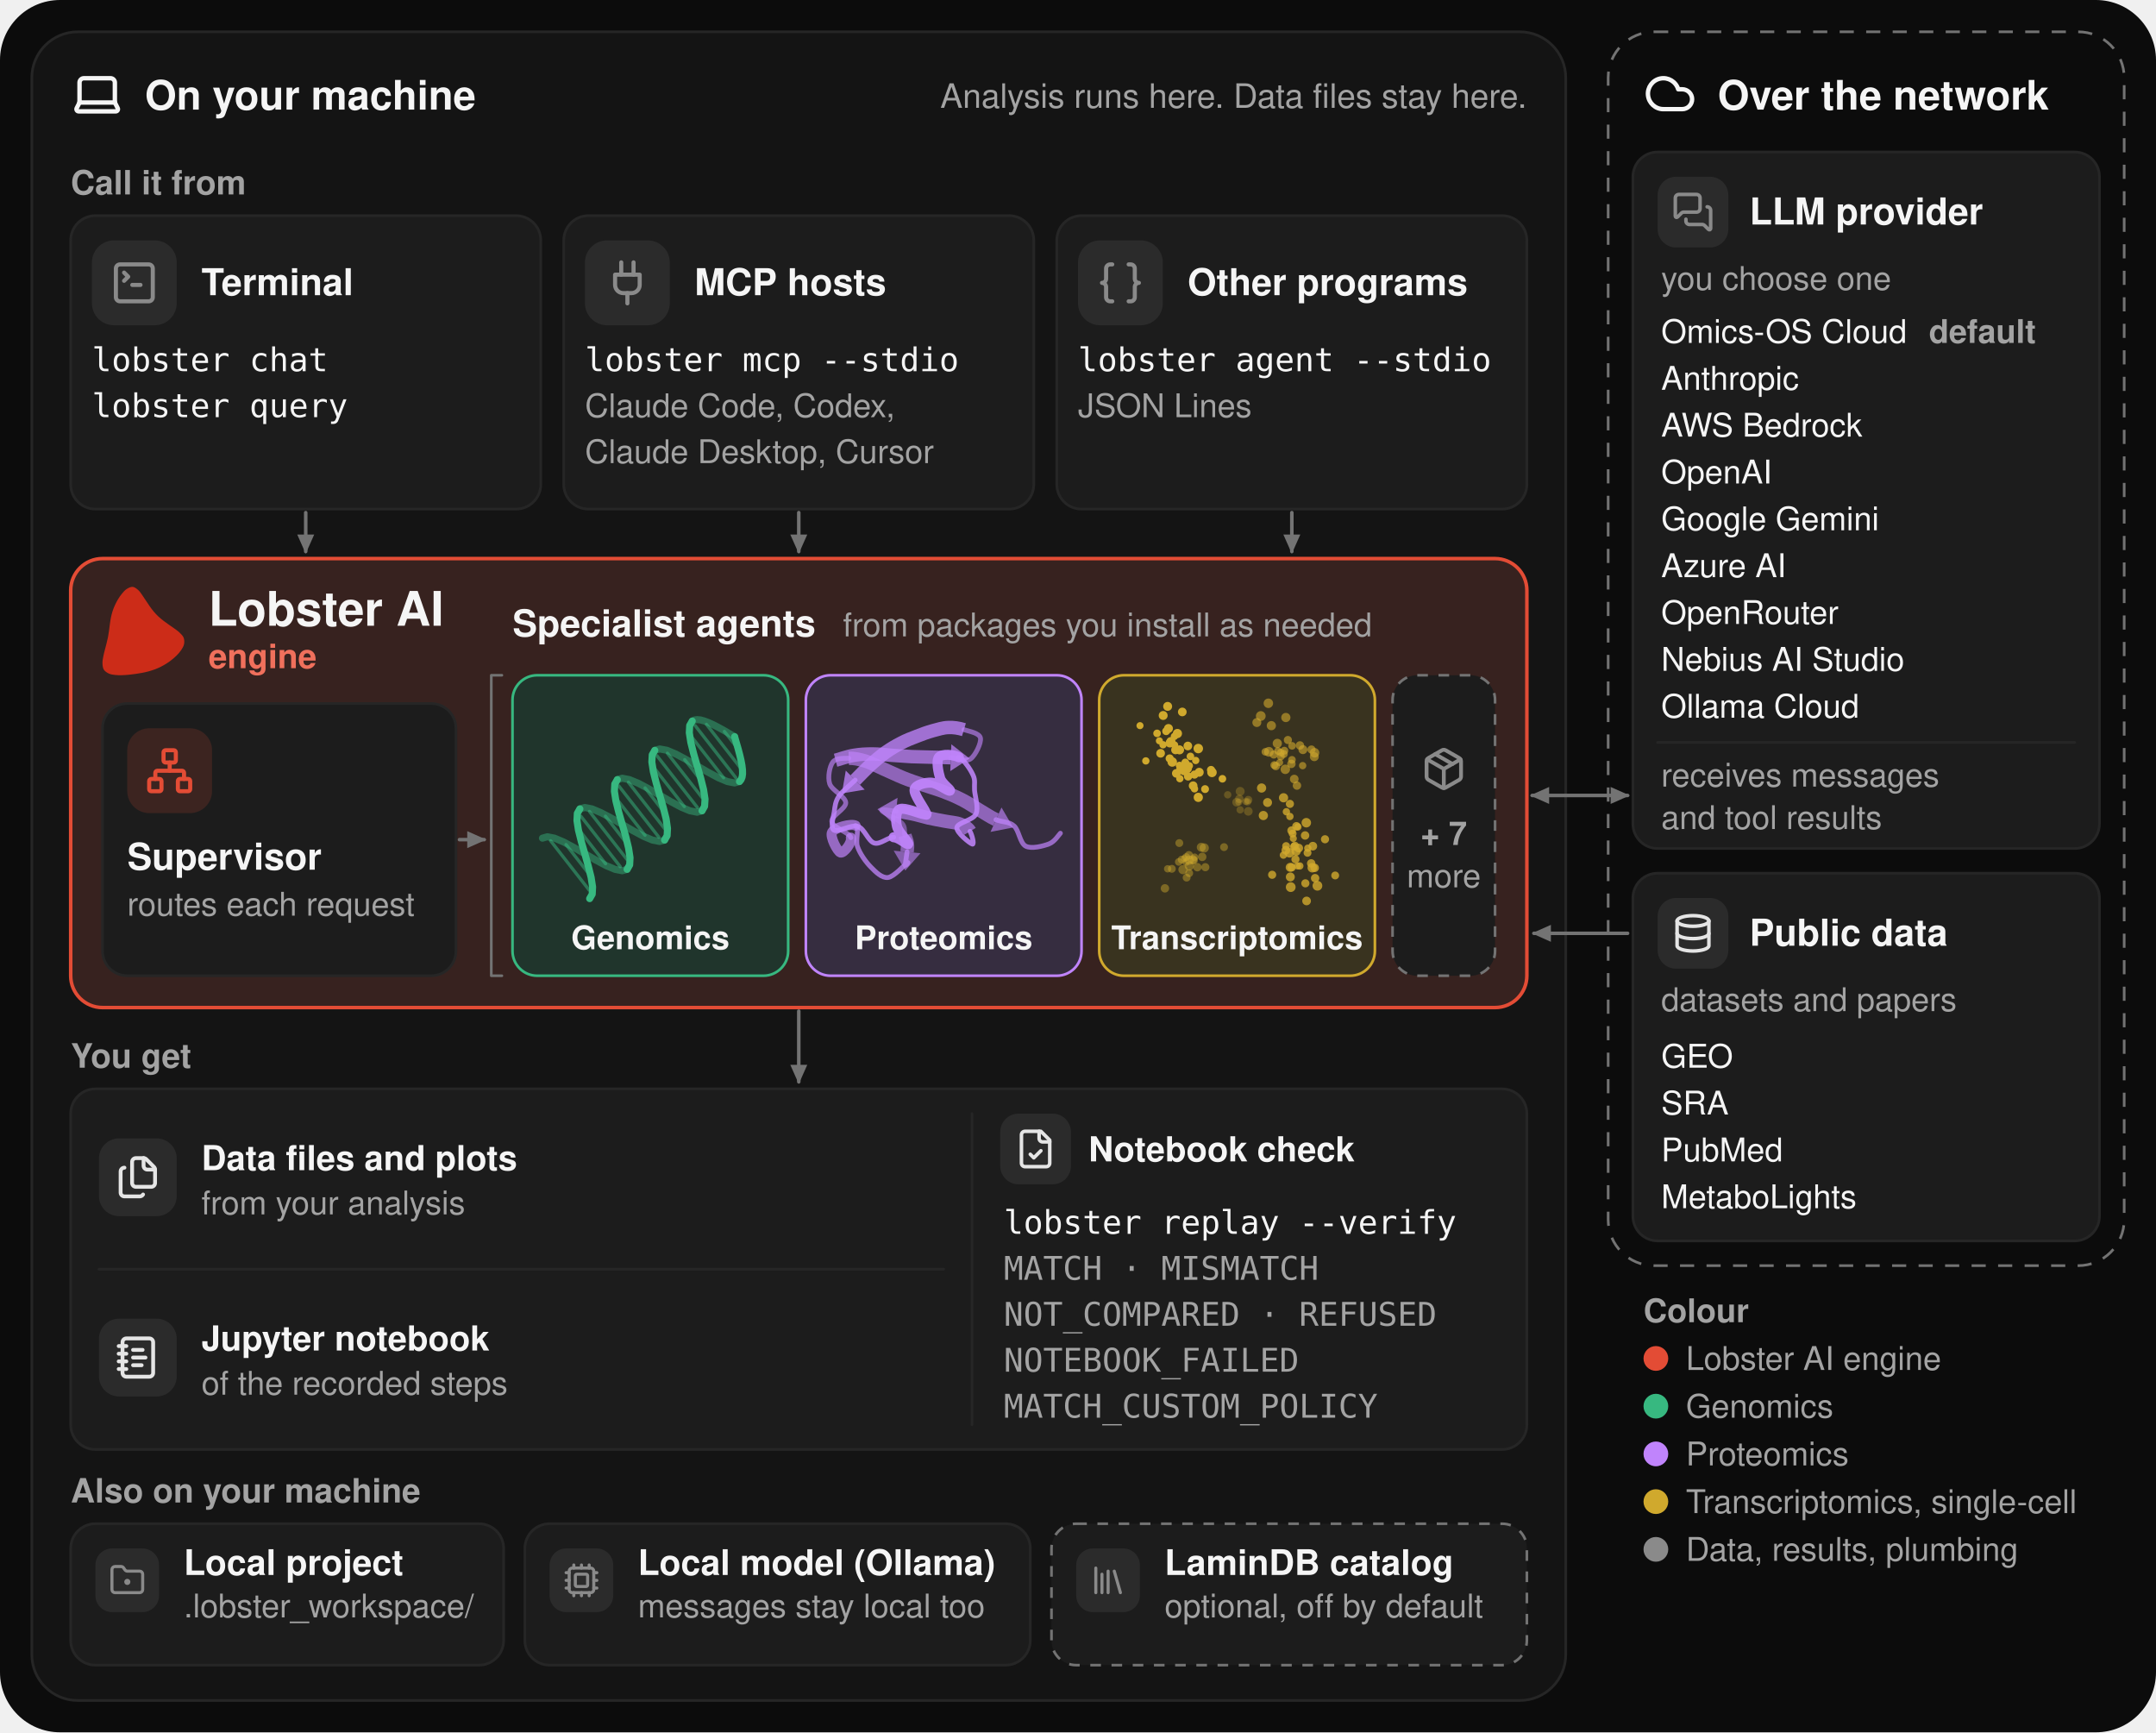
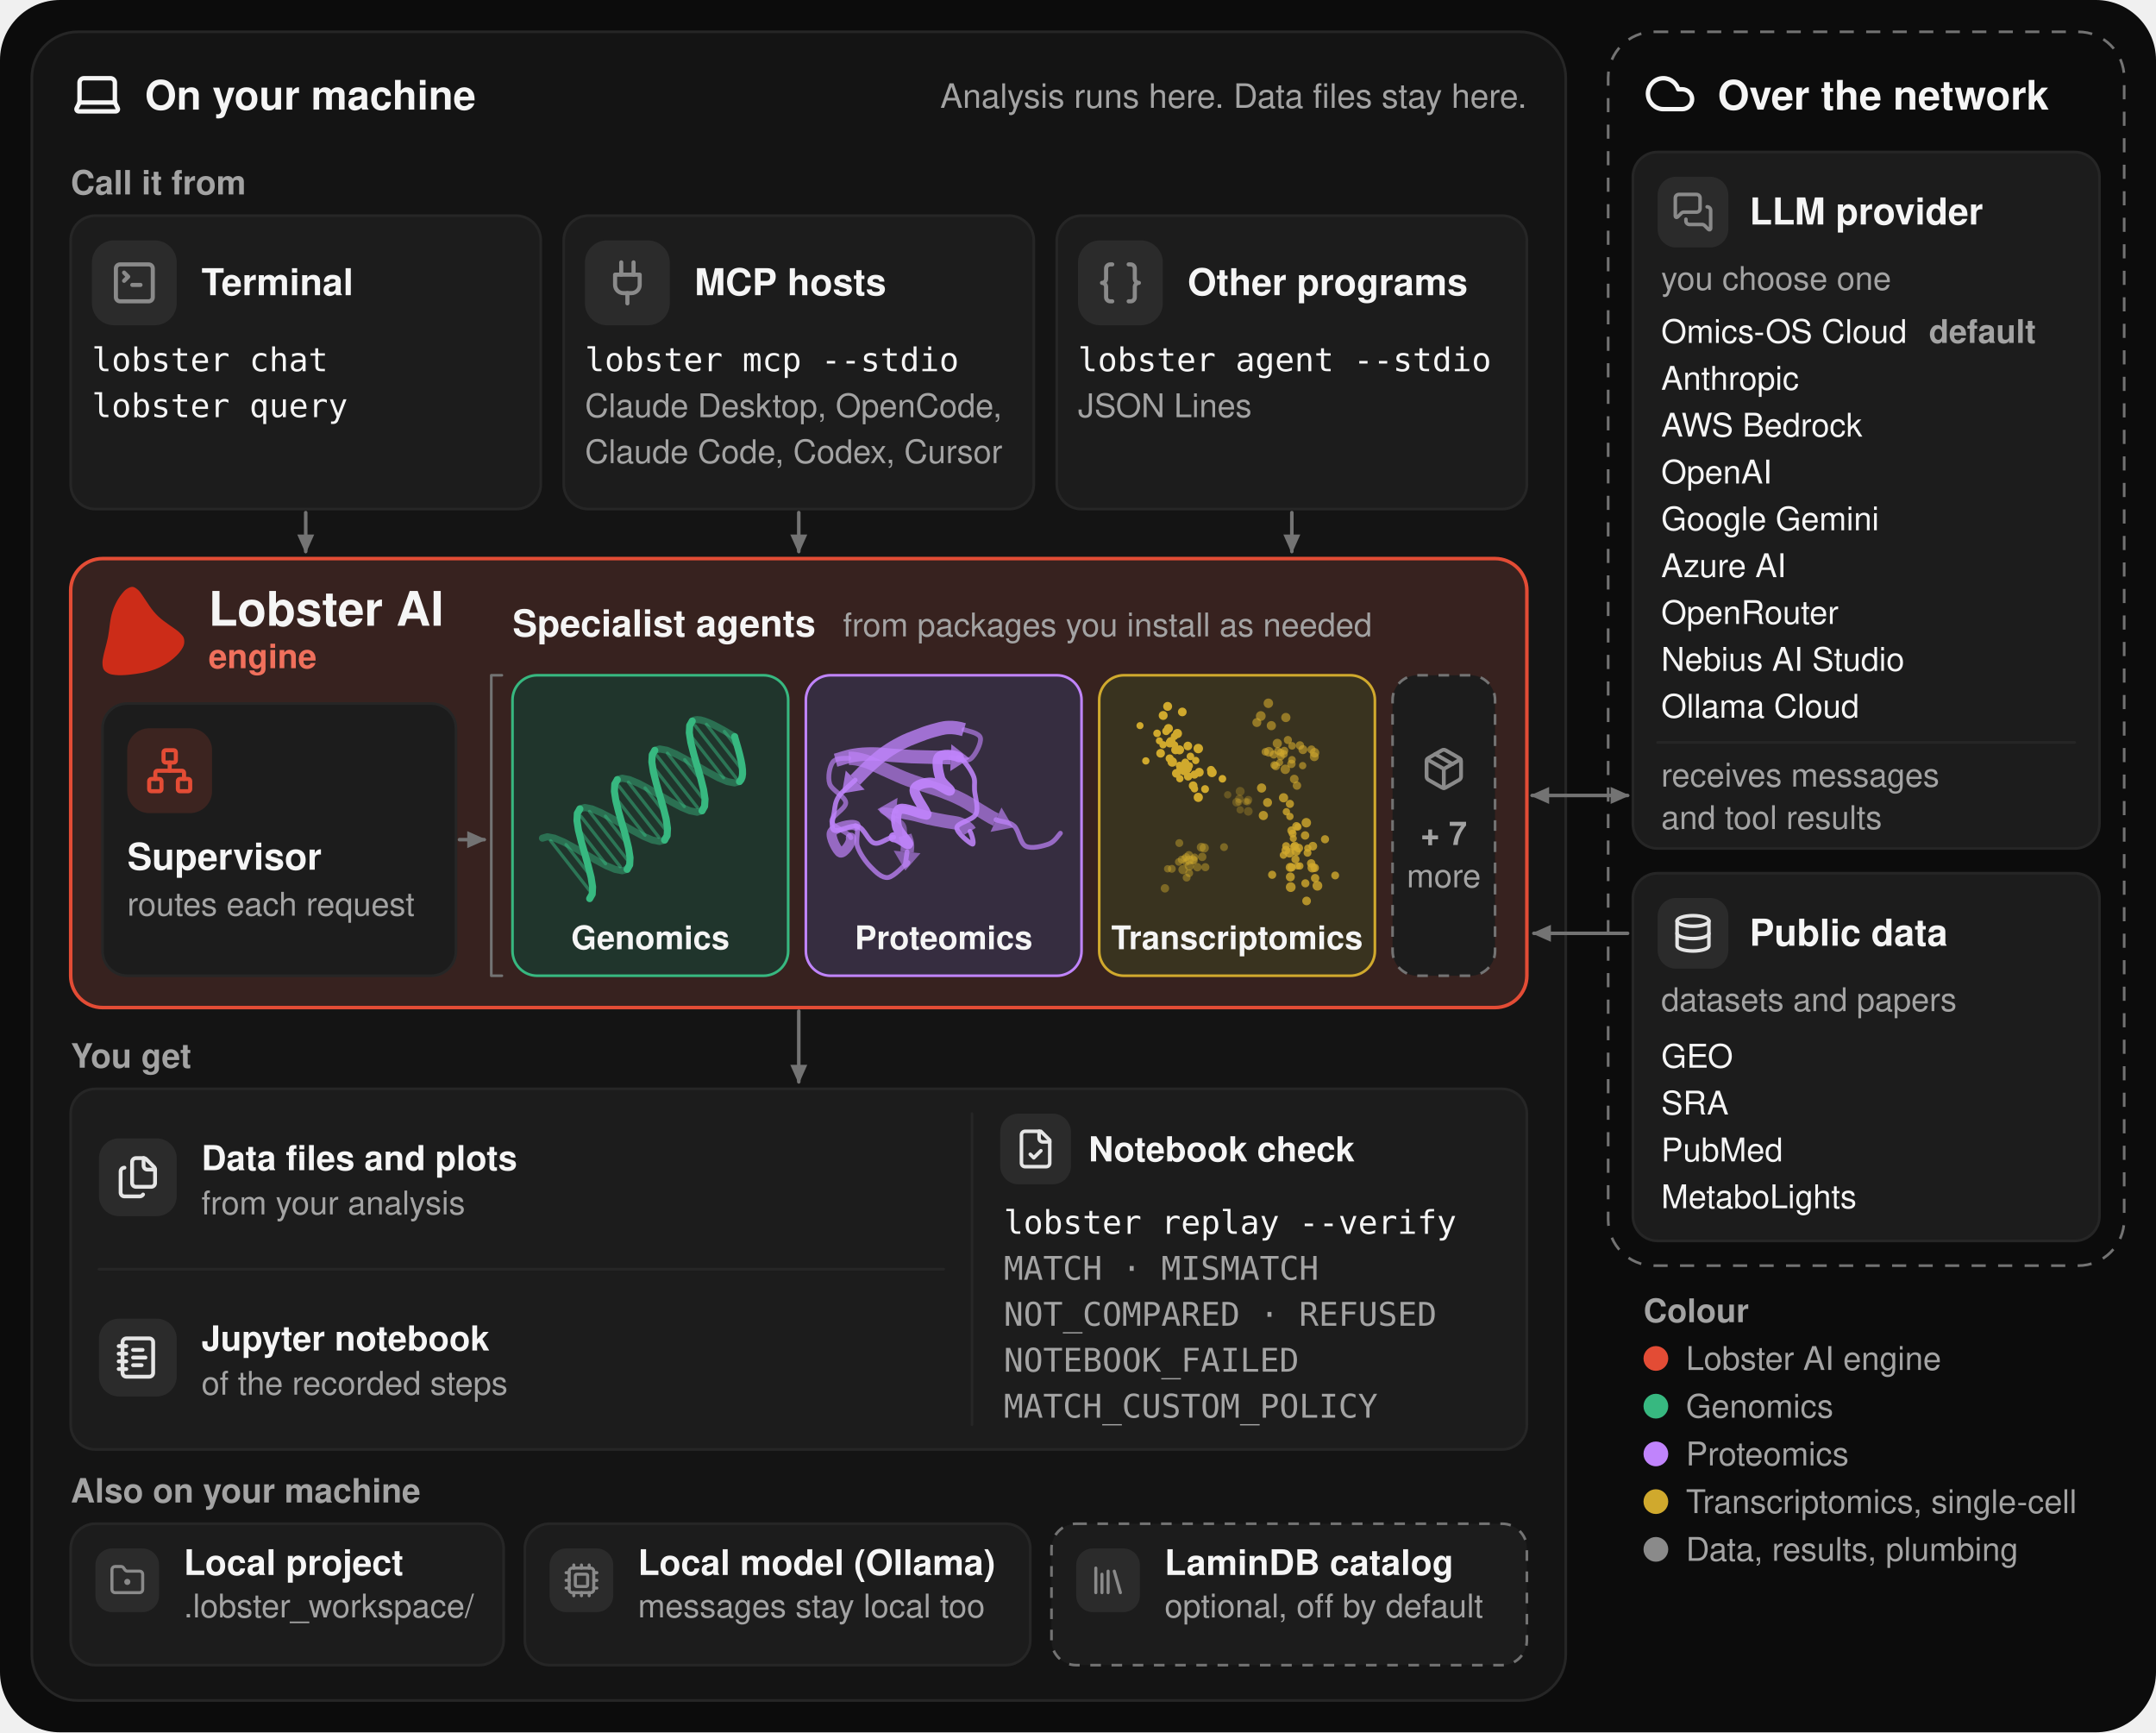
<svg xmlns="http://www.w3.org/2000/svg" viewBox="-10 -10 1220 980" role="img" aria-labelledby="t d">
  <defs>
    <marker id="a" viewBox="0 0 10 10" refX="8" refY="5" markerWidth="6" markerHeight="6" orient="auto-start-reverse">
      <path d="M0 1L9 5L0 9z" fill="#737373" />
    </marker>
    <marker id="ag" viewBox="0 0 10 10" refX="8" refY="5" markerWidth="6" markerHeight="6" orient="auto-start-reverse">
      <path d="M0 1L9 5L0 9z" fill="#8A8A8A" />
    </marker>
  </defs>
  <rect x="-10" y="-10" width="1220" height="980" rx="34" fill="#0C0C0C" />
  <g font-family="-apple-system, 'Segoe UI', Helvetica, Arial, sans-serif" fill="#F5F5F5">
    <rect x="8" y="8" width="868" height="944" rx="26" fill="#141414" stroke="#262626" stroke-width="1.5" />
    <g transform="translate(30 28) scale(1.250)" fill="none" stroke="#F5F5F5" color="#F5F5F5" stroke-width="2" stroke-linecap="round" stroke-linejoin="round">
      <path d="M18 5a2 2 0 0 1 2 2v8.526a2 2 0 0 0 .212.897l1.068 2.127a1 1 0 0 1-.9 1.45H3.62a1 1 0 0 1-.9-1.45l1.068-2.127A2 2 0 0 0 4 15.526V7a2 2 0 0 1 2-2z" />
      <path d="M20.054 15.987H3.946" />
    </g>
    <text x="72" y="52" font-size="23" font-weight="600">On your machine</text>
    <text x="854" y="51" font-size="19" fill="#A3A3A3" text-anchor="end">Analysis runs here. Data files stay here.</text>
    <text x="30" y="100" font-size="19" fill="#A3A3A3" font-weight="600">Call it from</text>
    <rect x="30" y="112" width="266" height="166" rx="14" fill="#1C1C1C" stroke="#262626" stroke-width="1.5" />
    <rect x="42" y="126" width="48" height="48" rx="12.5" fill="#FFFFFF" fill-opacity="0.07" />
    <g transform="translate(52.1 136.1) scale(1.160)" fill="none" stroke="#8A8A8A" color="#8A8A8A" stroke-width="2" stroke-linecap="round" stroke-linejoin="round">
      <path d="m7 11 2-2-2-2" />
      <path d="M11 13h4" />
      <rect width="18" height="18" x="3" y="3" rx="2" ry="2" />
    </g>
    <text x="104" y="157" font-size="21" font-weight="600">Terminal</text>
    <text x="42" y="200" font-size="18.5" font-family="ui-monospace, SFMono-Regular, Menlo, Consolas, monospace">lobster chat</text>
    <text x="42" y="226" font-size="18.5" font-family="ui-monospace, SFMono-Regular, Menlo, Consolas, monospace">lobster query</text>
    <rect x="309" y="112" width="266" height="166" rx="14" fill="#1C1C1C" stroke="#262626" stroke-width="1.5" />
    <rect x="321" y="126" width="48" height="48" rx="12.5" fill="#FFFFFF" fill-opacity="0.07" />
    <g transform="translate(331.1 136.1) scale(1.160)" fill="none" stroke="#8A8A8A" color="#8A8A8A" stroke-width="2" stroke-linecap="round" stroke-linejoin="round">
      <path d="M12 22v-5" />
      <path d="M9 8V2" />
      <path d="M15 8V2" />
      <path d="M18 8v5a4 4 0 0 1-4 4h-4a4 4 0 0 1-4-4V8Z" />
    </g>
    <text x="383" y="157" font-size="21" font-weight="600">MCP hosts</text>
    <text x="321" y="200" font-size="18.5" font-family="ui-monospace, SFMono-Regular, Menlo, Consolas, monospace">lobster mcp --stdio</text>
-     <text x="321" y="226" font-size="18.5" fill="#A3A3A3">Claude Code, Codex,</text>
-     <text x="321" y="252" font-size="18.5" fill="#A3A3A3">Claude Desktop, Cursor</text>
+     <text x="321" y="226" font-size="18.5" fill="#A3A3A3">Claude Desktop, OpenCode,</text>
+     <text x="321" y="252" font-size="18.5" fill="#A3A3A3">Claude Code, Codex, Cursor</text>
    <rect x="588" y="112" width="266" height="166" rx="14" fill="#1C1C1C" stroke="#262626" stroke-width="1.5" />
    <rect x="600" y="126" width="48" height="48" rx="12.5" fill="#FFFFFF" fill-opacity="0.07" />
    <g transform="translate(610.1 136.1) scale(1.160)" fill="none" stroke="#8A8A8A" color="#8A8A8A" stroke-width="2" stroke-linecap="round" stroke-linejoin="round">
      <path d="M8 3H7a2 2 0 0 0-2 2v5a2 2 0 0 1-2 2 2 2 0 0 1 2 2v5c0 1.1.9 2 2 2h1" />
      <path d="M16 21h1a2 2 0 0 0 2-2v-5c0-1.1.9-2 2-2a2 2 0 0 1-2-2V5a2 2 0 0 0-2-2h-1" />
    </g>
    <text x="662" y="157" font-size="21" font-weight="600">Other programs</text>
    <text x="600" y="200" font-size="18.5" font-family="ui-monospace, SFMono-Regular, Menlo, Consolas, monospace">lobster agent --stdio</text>
    <text x="600" y="226" font-size="18.5" fill="#A3A3A3">JSON Lines</text>
    <path d="M163 280L163 302" fill="none" stroke="#737373" stroke-width="2" stroke-linecap="round" stroke-linejoin="round" marker-end="url(#a)" />
    <path d="M442 280L442 302" fill="none" stroke="#737373" stroke-width="2" stroke-linecap="round" stroke-linejoin="round" marker-end="url(#a)" />
    <path d="M721 280L721 302" fill="none" stroke="#737373" stroke-width="2" stroke-linecap="round" stroke-linejoin="round" marker-end="url(#a)" />
    <rect x="30" y="306" width="824" height="254" rx="18" fill="#1C1C1C" />
    <rect x="30" y="306" width="824" height="254" rx="18" fill="#E34C35" fill-opacity="0.14" stroke="#E34C35" stroke-width="2" />
    <path transform="translate(48 322) scale(0.4638)" fill="#CC2C18" d="M99.01 62.03C99.93 64.40 99.99 67.43 99.48 69.96C98.97 72.49 97.41 74.96 95.95 77.20C94.49 79.44 92.62 81.47 90.75 83.40C88.87 85.33 86.80 87.10 84.70 88.78C82.59 90.47 80.39 92.05 78.12 93.50C75.85 94.95 73.49 96.28 71.08 97.49C68.67 98.69 66.18 99.76 63.66 100.70C61.13 101.65 58.54 102.45 55.94 103.15C53.34 103.86 50.69 104.42 48.05 104.94C45.40 105.45 42.72 105.86 40.05 106.23C37.38 106.61 34.69 106.95 32.01 107.20C29.32 107.45 26.62 107.67 23.93 107.72C21.23 107.78 18.50 107.83 15.83 107.51C13.17 107.20 10.30 106.92 7.93 105.83C5.57 104.74 2.97 103.10 1.64 100.99C0.31 98.88 0.08 95.80 -0.03 93.16C-0.15 90.52 0.47 87.78 0.94 85.12C1.41 82.47 2.13 79.85 2.78 77.23C3.42 74.60 4.18 72.01 4.83 69.39C5.48 66.77 6.15 64.16 6.67 61.51C7.19 58.87 7.57 56.19 7.96 53.52C8.34 50.85 8.60 48.16 8.99 45.49C9.37 42.82 9.72 40.13 10.27 37.49C10.82 34.86 11.46 32.22 12.29 29.66C13.12 27.09 14.12 24.57 15.25 22.12C16.38 19.67 17.64 17.27 19.05 14.97C20.46 12.68 21.97 10.39 23.70 8.34C25.43 6.29 27.24 4.04 29.44 2.65C31.64 1.26 34.53 -0.23 36.92 0.01C39.30 0.24 41.78 2.31 43.75 4.04C45.72 5.78 47.15 8.23 48.73 10.41C50.31 12.60 51.72 14.92 53.22 17.16C54.72 19.41 56.18 21.69 57.75 23.88C59.32 26.07 60.92 28.27 62.66 30.32C64.41 32.37 66.27 34.34 68.22 36.18C70.18 38.02 72.29 39.72 74.41 41.38C76.53 43.03 78.76 44.56 80.96 46.12C83.16 47.68 85.44 49.14 87.61 50.75C89.78 52.35 92.09 53.86 93.99 55.74C95.89 57.62 98.10 59.66 99.01 62.03Z" />
    <text x="108" y="344" font-size="27" font-weight="700">Lobster AI</text>
    <text x="108" y="368" font-size="19" fill="#F0705C" font-weight="600">engine</text>
    <rect x="48" y="388" width="200" height="154" rx="14" fill="#1C1C1C" stroke="#262626" stroke-width="1.5" />
    <rect x="62" y="402" width="48" height="48" rx="12.5" fill="#E34C35" fill-opacity="0.16" />
    <g transform="translate(72.1 412.1) scale(1.160)" fill="none" stroke="#E34C35" color="#E34C35" stroke-width="2" stroke-linecap="round" stroke-linejoin="round">
      <rect x="16" y="16" width="6" height="6" rx="1" />
      <rect x="2" y="16" width="6" height="6" rx="1" />
      <rect x="9" y="2" width="6" height="6" rx="1" />
      <path d="M5 16v-3a1 1 0 0 1 1-1h12a1 1 0 0 1 1 1v3" />
      <path d="M12 12V8" />
    </g>
    <text x="62" y="482" font-size="21" font-weight="600">Supervisor</text>
    <text x="62" y="508" font-size="18.5" fill="#A3A3A3">routes each request</text>
    <path d="M250 465L264 465" fill="none" stroke="#737373" stroke-width="2" stroke-linecap="round" stroke-linejoin="round" marker-end="url(#a)" />
    <path d="M274 372h-6V542h6" fill="none" stroke="#737373" stroke-width="1.5" stroke-linecap="round" stroke-linejoin="round" />
    <text x="280" y="350" font-size="21" font-weight="600">Specialist agents</text>
    <text x="467" y="350" font-size="18.5" fill="#A3A3A3">from packages you install as needed</text>
    <rect x="280" y="372" width="156" height="170" rx="14" fill="#1C1C1C" />
    <rect x="280" y="372" width="156" height="170" rx="14" fill="#37B880" fill-opacity="0.16" stroke="#37B880" stroke-width="1.5" />
    <g transform="translate(358.0 444.0) rotate(52) scale(0.571) translate(-60.0 -120.0)" color="#37B880">
      <g fill="none" stroke="currentColor" stroke-linecap="round" stroke-linejoin="round">
        <path d="M98 37.6L96.1 42.3L90.7 47L82.3 51.7L71.7 56.4L60 61.1L48.3 65.8L37.7 70.5L29.3 75.2L23.9 80L22 84.7" stroke-width="7" opacity="0.45" />
        <path d="M98 131.8L96.1 136.5L90.7 141.2L82.3 145.9L71.7 150.6L60 155.3L48.3 160L37.7 164.8L29.3 169.5L23.9 174.2L22 178.9" stroke-width="7" opacity="0.45" />
        <path d="M60 14L54.1 16.4L48.3 18.7L42.7 21.1L37.7 23.4L33.1 25.8L29.3 28.1L26.1 30.5L23.9 32.8L22.5 35.2L22 37.6" stroke-width="7" opacity="0.45" />
        <path d="M98 84.7L96.1 89.4L90.7 94.1L82.3 98.8L71.7 103.5L60 108.2L48.3 112.9L37.7 117.6L29.3 122.4L23.9 127.1L22 131.8" stroke-width="7" opacity="0.45" />
        <path d="M98 178.9L96.1 183.6L90.7 188.3L82.3 193L71.7 197.7L60 202.4L48.3 207.2L37.7 211.9L29.3 216.6L23.9 221.3L22 226" stroke-width="7" opacity="0.45" />
        <path d="M70.3 18.8L49.7 18.8" stroke-width="3.2" opacity="0.5" />
        <path d="M86.8 28.5L33.2 28.5" stroke-width="3.2" opacity="0.5" />
        <path d="M92.7 38.1L27.3 38.1" stroke-width="3.2" opacity="0.5" />
        <path d="M85.4 47.7L34.6 47.7" stroke-width="3.2" opacity="0.5" />
        <path d="M47.5 67L72.5 67" stroke-width="3.2" opacity="0.5" />
        <path d="M31.9 76.6L88.1 76.6" stroke-width="3.2" opacity="0.5" />
        <path d="M27.5 86.3L92.5 86.3" stroke-width="3.2" opacity="0.5" />
        <path d="M36.1 95.9L83.9 95.9" stroke-width="3.2" opacity="0.5" />
        <path d="M74.6 115.2L45.4 115.2" stroke-width="3.2" opacity="0.5" />
        <path d="M89.2 124.8L30.8 124.8" stroke-width="3.2" opacity="0.5" />
        <path d="M92.2 134.5L27.8 134.5" stroke-width="3.2" opacity="0.5" />
        <path d="M82.3 144.1L37.7 144.1" stroke-width="3.2" opacity="0.5" />
        <path d="M43.3 163.4L76.7 163.4" stroke-width="3.2" opacity="0.5" />
        <path d="M29.8 173L90.2 173" stroke-width="3.2" opacity="0.5" />
        <path d="M28.3 182.6L91.7 182.6" stroke-width="3.2" opacity="0.5" />
        <path d="M39.5 192.3L80.5 192.3" stroke-width="3.2" opacity="0.5" />
        <path d="M78.6 211.5L41.4 211.5" stroke-width="3.2" opacity="0.5" />
        <path d="M91 221.2L29 221.2" stroke-width="3.2" opacity="0.5" />
        <path d="M60 14L65.9 16.4L71.7 18.7L77.3 21.1L82.3 23.4L86.9 25.8L90.7 28.1L93.9 30.5L96.1 32.8L97.5 35.2L98 37.6" stroke-width="7" opacity="1.0" />
        <path d="M22 84.7L23.9 89.4L29.3 94.1L37.7 98.8L48.3 103.5L60 108.2L71.7 112.9L82.3 117.6L90.7 122.4L96.1 127.1L98 131.8" stroke-width="7" opacity="1.0" />
        <path d="M22 178.9L23.9 183.6L29.3 188.3L37.7 193L48.3 197.7L60 202.4L71.7 207.2L82.3 211.9L90.7 216.6L96.1 221.3L98 226" stroke-width="7" opacity="1.0" />
        <path d="M22 37.6L23.9 42.3L29.3 47L37.7 51.7L48.3 56.4L60 61.1L71.7 65.8L82.3 70.5L90.7 75.2L96.1 80L98 84.7" stroke-width="7" opacity="1.0" />
        <path d="M22 131.8L23.9 136.5L29.3 141.2L37.7 145.9L48.3 150.6L60 155.3L71.7 160L82.3 164.8L90.7 169.5L96.1 174.2L98 178.9" stroke-width="7" opacity="1.0" />
      </g>
    </g>
    <text x="358" y="527" font-size="18.5" font-weight="600" text-anchor="middle">Genomics</text>
    <rect x="446" y="372" width="156" height="170" rx="14" fill="#1C1C1C" />
    <rect x="446" y="372" width="156" height="170" rx="14" fill="#C084FC" fill-opacity="0.16" stroke="#C084FC" stroke-width="1.5" />
    <g transform="translate(524.0 444.0) rotate(0) scale(0.759) translate(-99.0 -100.0)" color="#C084FC">
      <g fill="none" stroke="currentColor" stroke-linecap="round" stroke-linejoin="round">
        <path d="M63.5 106.5C59.8 106.1 52.2 104.6 52.9 106.1C53.6 107.6 64.9 112.3 67.8 115.4C70.7 118.4 69.4 121.9 70.1 124.5" stroke-width="3.6" opacity="0.49" />
        <g opacity="0.58">
          <path d="M70.1 124.5C70.8 127 71.7 128.5 71.9 130.6C72.2 132.6 72 134.2 71.7 136.8" stroke-width="10" stroke-linecap="butt" />
          <path d="M61.7 135.9L70.4 150.7L81.7 137.8Z" fill="currentColor" stroke="none" />
        </g>
        <path d="M104.3 66.6C109.2 66.8 115.3 69.9 119 67.5C122.6 65 127.2 55.5 126.4 51.9C125.6 48.2 118.1 47 114.1 45.7" stroke-width="3.6" opacity="0.62" />
        <path d="M29.8 126.2C28.7 122.3 16.2 118.6 15.6 114.2C14.9 109.9 26.2 104.8 26 100.1C25.7 95.4 15.6 91 14 86C12.4 81 14 73 16.3 69.9C18.7 66.7 24.1 67.1 28.2 67" stroke-width="3.6" opacity="0.65" />
        <g opacity="0.64">
          <path d="M28.2 67C32.2 66.9 36.3 67.8 40.6 69.1C45 70.5 49.6 73 54.3 75.1C59 77.1 63.8 79.5 68.7 81.5C73.6 83.5 78.5 85.1 83.5 86.8C88.4 88.5 93.4 89.9 98.3 91.7C103.1 93.5 107.9 95.5 112.4 97.8C117 100.1 121.2 103 125.4 105.5C129.7 108 133.7 110.8 138 112.8" stroke-width="10" stroke-linecap="butt" />
          <path d="M133.9 121.9L150.8 118.6L142.1 103.7Z" fill="currentColor" stroke="none" />
        </g>
        <g opacity="0.66">
          <path d="M118.6 121.5C117.1 119 114.5 117.4 111.3 116.1C108.2 114.9 103.9 114.7 99.9 113.9C96 113.2 91.7 112.4 87.6 111.5C83.5 110.5 79.3 109.2 75.3 108.4C71.3 107.6 67.3 106.9 63.5 106.5" stroke-width="10" stroke-linecap="butt" />
          <path d="M64.6 96.5L49.6 105L62.5 116.4Z" fill="currentColor" stroke="none" />
        </g>
        <path d="M138 112.8C142.3 114.7 147.8 114.1 151.4 117.4C155.1 120.6 155.8 130.2 160.1 132.5C164.4 134.8 173.1 132.5 177.4 130.9C181.7 129.3 184.6 124.3 186 122.9" stroke-width="3.6" opacity="0.70" />
        <path d="M33.3 117.2C30.1 115.4 17.7 118.7 15.8 122.1C13.9 125.4 19.8 136.6 22.1 137.3C24.4 138 30.9 130 29.8 126.2" stroke-width="7.5" opacity="0.69" />
        <g opacity="0.72">
          <path d="M18.4 68.5C20.7 67.9 27.5 65.5 32.1 64.8C36.7 64 41.2 63.8 45.9 63.8C50.6 63.8 55.5 64.4 60.3 64.8C65.2 65.1 70.1 65.5 75 65.8C79.8 66 84.7 66 89.6 66.2C94.4 66.3 99.4 66.4 104.3 66.6" stroke-width="10" stroke-linecap="butt" />
          <path d="M103.9 76.6L118.3 67.2L104.7 56.6Z" fill="currentColor" stroke="none" />
        </g>
        <path d="M71.7 136.8C71.4 139.5 70.4 145.1 70.4 146.5C70.4 147.8 73.8 143.5 71.7 145.1C69.5 146.7 61.9 155.4 57.4 155.9C52.9 156.4 48.4 151.9 44.7 148.1C40.9 144.3 36.7 138.3 34.8 133.1C32.9 128 36.5 119.1 33.3 117.2" stroke-width="3.6" opacity="0.75" />
        <g opacity="0.77">
          <path d="M114.1 45.7C110.1 44.5 106.3 43.9 102.4 44.1C98.5 44.2 94.7 45.5 90.8 46.5C86.9 47.6 83 49 79 50.6C75.1 52.1 71.1 53.6 67.2 55.7C63.3 57.7 59.4 60 55.6 62.7C51.7 65.5 48.1 68.6 44.3 72C40.6 75.5 36.9 79.4 33 83.3" stroke-width="10" stroke-linecap="butt" />
          <path d="M26 76.2L23.1 93.2L40.1 90.4Z" fill="currentColor" stroke="none" />
        </g>
        <path d="M33 83.3C29.1 87.2 23.4 91.5 20.8 95.4C18.2 99.4 18 102.7 17.4 106.9C16.8 111.1 14.3 118.8 17.2 120.6C20.2 122.4 30 116.2 35 117.8C40 119.4 42.7 128.9 47.2 130.2C51.6 131.6 57.4 125.8 61.7 125.9" stroke-width="3.6" opacity="0.85" />
        <path d="M110.3 66.3C114.5 68.5 118.9 75.3 120.8 79.4C122.8 83.5 121.7 86 122 90.9C122.4 95.7 125.2 104 123 108.7C120.8 113.3 109.3 114.9 108.8 118.7C108.4 122.4 118.7 130.6 120.4 131C122 131.5 120.1 123.9 118.6 121.5" stroke-width="3.6" opacity="0.87" />
        <path d="M61.7 125.9C65.9 126 72.2 132.2 72.6 130.9C73 129.5 65.2 122.2 64.2 117.9C63.1 113.6 63 106.5 66.4 104.9C69.8 103.4 81.3 108.4 84.5 108.8C87.6 109.1 86.6 110.1 85.4 107C84.2 104 76.6 93.9 77.3 90.3C78 86.7 85.3 85 89.7 85.2C94.1 85.3 102.4 91.8 103.6 91.2C104.7 90.7 97.8 86.2 96.4 82C95.1 77.9 93.2 68.8 95.5 66.2C97.8 63.6 106.1 64.1 110.3 66.3" stroke-width="7.5" opacity="0.91" />
      </g>
    </g>
    <text x="524" y="527" font-size="18.5" font-weight="600" text-anchor="middle">Proteomics</text>
    <rect x="612" y="372" width="156" height="170" rx="14" fill="#1C1C1C" />
    <rect x="612" y="372" width="156" height="170" rx="14" fill="#D0A92D" fill-opacity="0.16" stroke="#D0A92D" stroke-width="1.5" />
    <g transform="translate(690.0 444.0) rotate(0) scale(0.767) translate(-102.0 -99.0)" color="#D0A92D">
      <g fill="currentColor">
        <circle cx="59.8" cy="81.4" r="2.7" fill-opacity="1.0" />
        <circle cx="55.8" cy="50.2" r="2.7" fill-opacity="1.0" />
        <circle cx="59.8" cy="60.1" r="3" fill-opacity="1.0" />
        <circle cx="63.9" cy="70.3" r="3" fill-opacity="1.0" />
        <circle cx="67.6" cy="65" r="2.8" fill-opacity="1.0" />
        <circle cx="61.6" cy="32.2" r="3.2" fill-opacity="1.0" />
        <circle cx="30.4" cy="42.3" r="2.6" fill-opacity="1.0" />
        <circle cx="71.5" cy="68" r="2.7" fill-opacity="1.0" />
        <circle cx="62.8" cy="75.5" r="3.4" fill-opacity="1.0" />
        <circle cx="57.2" cy="77.5" r="3.2" fill-opacity="1.0" />
        <circle cx="47.4" cy="56.4" r="2.7" fill-opacity="1.0" />
        <circle cx="65.4" cy="73.9" r="3.3" fill-opacity="1.0" />
        <circle cx="52.4" cy="55.2" r="3.2" fill-opacity="1.0" />
        <circle cx="53.2" cy="54.1" r="3.4" fill-opacity="1.0" />
        <circle cx="65.7" cy="57.3" r="3.2" fill-opacity="1.0" />
        <circle cx="47.5" cy="34.8" r="3.3" fill-opacity="1.0" />
        <circle cx="34.7" cy="68.3" r="2.7" fill-opacity="1.0" />
        <circle cx="43" cy="48" r="2.8" fill-opacity="1.0" />
        <circle cx="59.5" cy="60.2" r="3.3" fill-opacity="1.0" />
        <circle cx="73.4" cy="59.2" r="3.5" fill-opacity="1.0" />
        <circle cx="45.6" cy="62.7" r="3.2" fill-opacity="1.0" />
        <circle cx="58" cy="48.1" r="3.4" fill-opacity="1.0" />
        <circle cx="74.1" cy="76.7" r="3.3" fill-opacity="1.0" />
        <circle cx="69.6" cy="86.6" r="3.2" fill-opacity="1.0" />
        <circle cx="78.4" cy="89.1" r="2.9" fill-opacity="1.0" />
        <circle cx="44.7" cy="53.5" r="2.6" fill-opacity="1.0" />
        <circle cx="55.9" cy="56.6" r="2.7" fill-opacity="1.0" />
        <circle cx="70.6" cy="88.9" r="2.7" fill-opacity="1.0" />
        <circle cx="54.2" cy="69.1" r="3.5" fill-opacity="1.0" />
        <circle cx="65.9" cy="79.7" r="3.1" fill-opacity="1.0" />
        <circle cx="83.5" cy="76.8" r="3.5" fill-opacity="1.0" />
        <circle cx="52.3" cy="66.5" r="3" fill-opacity="1.0" />
        <circle cx="91.2" cy="81.5" r="2.8" fill-opacity="1.0" />
        <circle cx="59.6" cy="71.7" r="2.8" fill-opacity="1.0" />
        <circle cx="49.7" cy="46.4" r="2.9" fill-opacity="1.0" />
        <circle cx="70.6" cy="78.4" r="3" fill-opacity="1.0" />
        <circle cx="50.8" cy="28.1" r="3.3" fill-opacity="1.0" />
        <circle cx="51.4" cy="44.4" r="3.3" fill-opacity="1.0" />
        <circle cx="73.4" cy="95.2" r="3.4" fill-opacity="1.0" />
        <circle cx="82.8" cy="75" r="3" fill-opacity="1.0" />
        <circle cx="56.6" cy="60.2" r="3.2" fill-opacity="1.0" />
        <circle cx="63.8" cy="69.4" r="2.8" fill-opacity="1.0" />
        <circle cx="59.9" cy="74.4" r="2.7" fill-opacity="1.0" />
        <circle cx="66.8" cy="71.9" r="2.7" fill-opacity="1.0" />
        <circle cx="144.2" cy="81.7" r="3.2" fill-opacity="0.6" />
        <circle cx="134.3" cy="65" r="2.9" fill-opacity="0.6" />
        <circle cx="131.7" cy="55.4" r="3.4" fill-opacity="0.6" />
        <circle cx="142.1" cy="70.5" r="3.1" fill-opacity="0.6" />
        <circle cx="136.5" cy="63.2" r="2.9" fill-opacity="0.6" />
        <circle cx="122.9" cy="61.6" r="2.8" fill-opacity="0.6" />
        <circle cx="146.2" cy="86.5" r="3.1" fill-opacity="0.6" />
        <circle cx="133.4" cy="69.5" r="2.6" fill-opacity="0.6" />
        <circle cx="125.1" cy="25.8" r="3.5" fill-opacity="0.6" />
        <circle cx="139.5" cy="52.9" r="3" fill-opacity="0.6" />
        <circle cx="130.6" cy="72.1" r="3.1" fill-opacity="0.6" />
        <circle cx="142.6" cy="57.2" r="2.8" fill-opacity="0.6" />
        <circle cx="159.2" cy="62.3" r="3.5" fill-opacity="0.6" />
        <circle cx="150.6" cy="60" r="3.3" fill-opacity="0.6" />
        <circle cx="129.1" cy="63.6" r="3" fill-opacity="0.6" />
        <circle cx="136.9" cy="60.8" r="2.9" fill-opacity="0.6" />
        <circle cx="125.5" cy="61.6" r="3.6" fill-opacity="0.6" />
        <circle cx="119.5" cy="35.2" r="3.6" fill-opacity="0.6" />
        <circle cx="142.5" cy="67.5" r="2.8" fill-opacity="0.6" />
        <circle cx="132.2" cy="61" r="2.8" fill-opacity="0.6" />
        <circle cx="138" cy="36.3" r="3.4" fill-opacity="0.6" />
        <circle cx="127.3" cy="42.3" r="3.4" fill-opacity="0.6" />
        <circle cx="137.6" cy="74.5" r="3.5" fill-opacity="0.6" />
        <circle cx="148.4" cy="56.9" r="3.1" fill-opacity="0.6" />
        <circle cx="129.5" cy="71.4" r="2.9" fill-opacity="0.6" />
        <circle cx="156.9" cy="59.9" r="3" fill-opacity="0.6" />
        <circle cx="116.6" cy="40" r="3.3" fill-opacity="0.6" />
        <circle cx="134.3" cy="62.2" r="2.8" fill-opacity="0.6" />
        <circle cx="150.4" cy="71.8" r="2.7" fill-opacity="0.6" />
        <circle cx="159" cy="65.2" r="3.3" fill-opacity="0.6" />
        <circle cx="143.5" cy="125.5" r="2.6" fill-opacity="0.8" />
        <circle cx="159.6" cy="154.8" r="3.1" fill-opacity="0.8" />
        <circle cx="157.5" cy="147.1" r="3.5" fill-opacity="0.8" />
        <circle cx="154" cy="136.1" r="2.9" fill-opacity="0.8" />
        <circle cx="138" cy="134.2" r="3.2" fill-opacity="0.8" />
        <circle cx="136.2" cy="137.8" r="2.7" fill-opacity="0.8" />
        <circle cx="156.7" cy="143.9" r="3.1" fill-opacity="0.8" />
        <circle cx="141" cy="100" r="3" fill-opacity="0.8" />
        <circle cx="159.3" cy="147.2" r="3.1" fill-opacity="0.8" />
        <circle cx="144.7" cy="130.9" r="3" fill-opacity="0.8" />
        <circle cx="145.6" cy="134.9" r="3.4" fill-opacity="0.8" />
        <circle cx="141.2" cy="146.8" r="3.3" fill-opacity="0.8" />
        <circle cx="142.2" cy="119.7" r="3.1" fill-opacity="0.8" />
        <circle cx="138.4" cy="105.8" r="2.7" fill-opacity="0.8" />
        <circle cx="143" cy="121.9" r="2.9" fill-opacity="0.8" />
        <circle cx="157.9" cy="131.2" r="3.2" fill-opacity="0.8" />
        <circle cx="166.9" cy="126.1" r="3" fill-opacity="0.8" />
        <circle cx="145.8" cy="116.5" r="3.1" fill-opacity="0.8" />
        <circle cx="152.2" cy="123.3" r="3.1" fill-opacity="0.8" />
        <circle cx="124.5" cy="99" r="3.3" fill-opacity="0.8" />
        <circle cx="174.4" cy="152.8" r="2.9" fill-opacity="0.8" />
        <circle cx="136.3" cy="95.5" r="3.4" fill-opacity="0.8" />
        <circle cx="145.1" cy="140.9" r="3" fill-opacity="0.8" />
        <circle cx="148.3" cy="145.8" r="2.7" fill-opacity="0.8" />
        <circle cx="153.1" cy="113.9" r="3.5" fill-opacity="0.8" />
        <circle cx="141.3" cy="153.9" r="3.3" fill-opacity="0.8" />
        <circle cx="141.6" cy="161.4" r="3.6" fill-opacity="0.8" />
        <circle cx="127.9" cy="152.3" r="3" fill-opacity="0.8" />
        <circle cx="120.1" cy="88.3" r="3.4" fill-opacity="0.8" />
        <circle cx="142.3" cy="146.8" r="3.1" fill-opacity="0.8" />
        <circle cx="138.2" cy="131.1" r="2.9" fill-opacity="0.8" />
        <circle cx="147.5" cy="132.6" r="3.2" fill-opacity="0.8" />
        <circle cx="144" cy="131.6" r="2.9" fill-opacity="0.8" />
        <circle cx="146.9" cy="117" r="2.7" fill-opacity="0.8" />
        <circle cx="161.3" cy="160.4" r="3.6" fill-opacity="0.8" />
        <circle cx="146.6" cy="145.8" r="2.6" fill-opacity="0.8" />
        <circle cx="154.2" cy="132.7" r="2.7" fill-opacity="0.8" />
        <circle cx="121.4" cy="108.6" r="3.4" fill-opacity="0.8" />
        <circle cx="140.7" cy="136.1" r="3.5" fill-opacity="0.8" />
        <circle cx="141" cy="109.3" r="2.7" fill-opacity="0.8" />
        <circle cx="152.4" cy="158.6" r="3" fill-opacity="0.8" />
        <circle cx="153.3" cy="171.6" r="3.2" fill-opacity="0.8" />
        <circle cx="50.8" cy="147.9" r="2.7" fill-opacity="0.45" />
        <circle cx="66.7" cy="151.1" r="2.9" fill-opacity="0.45" />
        <circle cx="92.4" cy="131.9" r="2.9" fill-opacity="0.45" />
        <circle cx="59" cy="142.8" r="2.8" fill-opacity="0.45" />
        <circle cx="64.4" cy="143" r="2.7" fill-opacity="0.45" />
        <circle cx="64.5" cy="139.3" r="2.9" fill-opacity="0.45" />
        <circle cx="72.7" cy="146.7" r="3.1" fill-opacity="0.45" />
        <circle cx="63.2" cy="140.3" r="2.6" fill-opacity="0.45" />
        <circle cx="69.3" cy="141.1" r="3.3" fill-opacity="0.45" />
        <circle cx="76.3" cy="139.1" r="3.1" fill-opacity="0.45" />
        <circle cx="66.8" cy="145.8" r="3.4" fill-opacity="0.45" />
        <circle cx="77.8" cy="132.5" r="3.4" fill-opacity="0.45" />
        <circle cx="75.6" cy="132" r="3.3" fill-opacity="0.45" />
        <circle cx="62.1" cy="148.5" r="3.4" fill-opacity="0.45" />
        <circle cx="78.6" cy="146.7" r="3" fill-opacity="0.45" />
        <circle cx="70.7" cy="139.3" r="2.7" fill-opacity="0.45" />
        <circle cx="53.9" cy="147.9" r="2.9" fill-opacity="0.45" />
        <circle cx="66.7" cy="141.5" r="3.4" fill-opacity="0.45" />
        <circle cx="64.8" cy="154.4" r="2.9" fill-opacity="0.45" />
        <circle cx="66.5" cy="137.9" r="3.1" fill-opacity="0.45" />
        <circle cx="61.2" cy="141.1" r="2.9" fill-opacity="0.45" />
        <circle cx="48.8" cy="162.3" r="3.1" fill-opacity="0.45" />
        <circle cx="59.4" cy="128.9" r="2.9" fill-opacity="0.45" />
        <circle cx="70.1" cy="141.6" r="3" fill-opacity="0.45" />
        <circle cx="103.7" cy="96.3" r="3.1" fill-opacity="0.3" />
        <circle cx="104.3" cy="104.4" r="2.7" fill-opacity="0.3" />
        <circle cx="103.3" cy="98.7" r="2.6" fill-opacity="0.3" />
        <circle cx="101.7" cy="98.8" r="3.2" fill-opacity="0.3" />
        <circle cx="104.3" cy="90.8" r="3.3" fill-opacity="0.3" />
        <circle cx="110.3" cy="97.1" r="3" fill-opacity="0.3" />
        <circle cx="95.1" cy="93.3" r="2.7" fill-opacity="0.3" />
        <circle cx="108.5" cy="98.3" r="2.6" fill-opacity="0.3" />
        <circle cx="110.3" cy="105.5" r="3.2" fill-opacity="0.3" />
        <circle cx="109.8" cy="98.5" r="2.7" fill-opacity="0.3" />
      </g>
    </g>
    <text x="690" y="527" font-size="18.5" font-weight="600" text-anchor="middle">Transcriptomics</text>
    <rect x="778" y="372" width="58" height="170" rx="14" fill="#1C1C1C" stroke="#737373" stroke-width="1.5" stroke-dasharray="6 6" />
    <g transform="translate(794 412) scale(1.083)" fill="none" stroke="#8A8A8A" color="#8A8A8A" stroke-width="2" stroke-linecap="round" stroke-linejoin="round">
      <path d="M11 21.73a2 2 0 0 0 2 0l7-4A2 2 0 0 0 21 16V8a2 2 0 0 0-1-1.73l-7-4a2 2 0 0 0-2 0l-7 4A2 2 0 0 0 3 8v8a2 2 0 0 0 1 1.73z" />
      <path d="M12 22V12" />
      <polyline points="3.29 7 12 12 20.71 7" />
      <path d="m7.5 4.27 9 5.15" />
    </g>
    <text x="807" y="468" font-size="18.5" fill="#A3A3A3" font-weight="600" text-anchor="middle">+ 7</text>
    <text x="807" y="492" font-size="18.5" fill="#A3A3A3" text-anchor="middle">more</text>
    <path d="M442 562L442 602" fill="none" stroke="#737373" stroke-width="2" stroke-linecap="round" stroke-linejoin="round" marker-end="url(#a)" />
    <text x="30" y="594" font-size="19" fill="#A3A3A3" font-weight="600">You get</text>
    <rect x="30" y="606" width="824" height="204" rx="14" fill="#1C1C1C" stroke="#262626" stroke-width="1.5" />
    <rect x="46" y="634" width="44" height="44" rx="11.4" fill="#FFFFFF" fill-opacity="0.07" />
    <g transform="translate(55 643) scale(1.083)" fill="none" stroke="#E5E5E5" color="#E5E5E5" stroke-width="2" stroke-linecap="round" stroke-linejoin="round">
      <path d="M15 2a2 2 0 0 1 1.414.586l4 4A2 2 0 0 1 21 8v7a2 2 0 0 1-2 2h-8a2 2 0 0 1-2-2V4a2 2 0 0 1 2-2z" />
      <path d="M15 2v4a2 2 0 0 0 2 2h4" />
      <path d="M5 7a2 2 0 0 0-2 2v11a2 2 0 0 0 2 2h8a2 2 0 0 0 1.732-1" />
    </g>
    <text x="104" y="652" font-size="19.5" font-weight="600">Data files and plots</text>
    <text x="104" y="677" font-size="18.5" fill="#A3A3A3">from your analysis</text>
    <rect x="46" y="736" width="44" height="44" rx="11.4" fill="#FFFFFF" fill-opacity="0.07" />
    <g transform="translate(55 745) scale(1.083)" fill="none" stroke="#E5E5E5" color="#E5E5E5" stroke-width="2" stroke-linecap="round" stroke-linejoin="round">
      <path d="M2 6h4" />
      <path d="M2 10h4" />
      <path d="M2 14h4" />
      <path d="M2 18h4" />
      <rect width="16" height="20" x="4" y="2" rx="2" />
      <path d="M9.5 8h5" />
      <path d="M9.5 12H16" />
      <path d="M9.5 16H14" />
    </g>
    <text x="104" y="754" font-size="19.5" font-weight="600">Jupyter notebook</text>
    <text x="104" y="779" font-size="18.5" fill="#A3A3A3">of the recorded steps</text>
    <path d="M46 708L524 708" fill="none" stroke="#262626" stroke-width="1.5" stroke-linecap="round" stroke-linejoin="round" />
    <path d="M540 620L540 796" fill="none" stroke="#262626" stroke-width="1.5" stroke-linecap="round" stroke-linejoin="round" />
    <rect x="556" y="620" width="40" height="40" rx="10.4" fill="#FFFFFF" fill-opacity="0.07" />
    <g transform="translate(564 628) scale(1.000)" fill="none" stroke="#E5E5E5" color="#E5E5E5" stroke-width="2" stroke-linecap="round" stroke-linejoin="round">
      <path d="M15 2H6a2 2 0 0 0-2 2v16a2 2 0 0 0 2 2h12a2 2 0 0 0 2-2V7Z" />
      <path d="M14 2v4a2 2 0 0 0 2 2h4" />
      <path d="m9 15 2 2 4-4" />
    </g>
    <text x="606" y="647" font-size="19.5" font-weight="600">Notebook check</text>
    <text x="558" y="688" font-size="18.5" font-family="ui-monospace, SFMono-Regular, Menlo, Consolas, monospace">lobster replay --verify</text>
    <text x="558" y="714" font-size="18.5" fill="#A3A3A3" font-family="ui-monospace, SFMono-Regular, Menlo, Consolas, monospace">MATCH · MISMATCH</text>
    <text x="558" y="740" font-size="18.5" fill="#A3A3A3" font-family="ui-monospace, SFMono-Regular, Menlo, Consolas, monospace">NOT_COMPARED · REFUSED</text>
    <text x="558" y="766" font-size="18.5" fill="#A3A3A3" font-family="ui-monospace, SFMono-Regular, Menlo, Consolas, monospace">NOTEBOOK_FAILED</text>
    <text x="558" y="792" font-size="18.5" fill="#A3A3A3" font-family="ui-monospace, SFMono-Regular, Menlo, Consolas, monospace">MATCH_CUSTOM_POLICY</text>
    <text x="30" y="840" font-size="19" fill="#A3A3A3" font-weight="600">Also on your machine</text>
    <rect x="30" y="852" width="245" height="80" rx="14" fill="#1C1C1C" stroke="#262626" stroke-width="1.5" />
    <rect x="44" y="866" width="36" height="36" rx="9.4" fill="#FFFFFF" fill-opacity="0.07" />
    <g transform="translate(51.6 873.6) scale(0.870)" fill="none" stroke="#8A8A8A" color="#8A8A8A" stroke-width="2" stroke-linecap="round" stroke-linejoin="round">
      <path d="M4 20h16a2 2 0 0 0 2-2V8a2 2 0 0 0-2-2h-7.93a2 2 0 0 1-1.66-.9l-.82-1.2A2 2 0 0 0 7.93 3H4a2 2 0 0 0-2 2v13c0 1.1.9 2 2 2Z" />
      <circle cx="12" cy="13" r="1" />
    </g>
    <text x="94" y="881" font-size="20" font-weight="600">Local project</text>
    <text x="94" y="905" font-size="18.5" fill="#A3A3A3">.lobster_workspace/</text>
    <rect x="287" y="852" width="286" height="80" rx="14" fill="#1C1C1C" stroke="#262626" stroke-width="1.5" />
    <rect x="301" y="866" width="36" height="36" rx="9.4" fill="#FFFFFF" fill-opacity="0.07" />
    <g transform="translate(308.6 873.6) scale(0.870)" fill="none" stroke="#8A8A8A" color="#8A8A8A" stroke-width="2" stroke-linecap="round" stroke-linejoin="round">
      <path d="M12 20v2" />
      <path d="M12 2v2" />
      <path d="M17 20v2" />
      <path d="M17 2v2" />
      <path d="M2 12h2" />
      <path d="M2 17h2" />
      <path d="M2 7h2" />
      <path d="M20 12h2" />
      <path d="M20 17h2" />
      <path d="M20 7h2" />
      <path d="M7 20v2" />
      <path d="M7 2v2" />
      <rect x="4" y="4" width="16" height="16" rx="2" />
      <rect x="8" y="8" width="8" height="8" rx="1" />
    </g>
    <text x="351" y="881" font-size="20" font-weight="600">Local model (Ollama)</text>
    <text x="351" y="905" font-size="18.5" fill="#A3A3A3">messages stay local too</text>
    <rect x="585" y="852" width="269" height="80" rx="14" fill="#1C1C1C" stroke="#737373" stroke-width="1.5" stroke-dasharray="6 6" />
    <rect x="599" y="866" width="36" height="36" rx="9.4" fill="#FFFFFF" fill-opacity="0.07" />
    <g transform="translate(606.6 873.6) scale(0.870)" fill="none" stroke="#8A8A8A" color="#8A8A8A" stroke-width="2" stroke-linecap="round" stroke-linejoin="round">
      <path d="m16 6 4 14" />
      <path d="M12 6v14" />
      <path d="M8 8v12" />
      <path d="M4 4v16" />
    </g>
    <text x="649" y="881" font-size="20" font-weight="600">LaminDB catalog</text>
    <text x="649" y="905" font-size="18.5" fill="#A3A3A3">optional, off by default</text>
    <rect x="900" y="8" width="292" height="698" rx="26" fill="none" stroke="#737373" stroke-width="1.5" stroke-dasharray="8 7" />
    <g transform="translate(920 28) scale(1.250)" fill="none" stroke="#F5F5F5" color="#F5F5F5" stroke-width="2" stroke-linecap="round" stroke-linejoin="round">
      <path d="M17.5 19H9a7 7 0 1 1 6.71-9h1.79a4.5 4.5 0 1 1 0 9Z" />
    </g>
    <text x="962" y="52" font-size="23" font-weight="600">Over the network</text>
    <rect x="914" y="76" width="264" height="394" rx="14" fill="#1C1C1C" stroke="#262626" stroke-width="1.5" />
    <rect x="928" y="90" width="40" height="40" rx="10.4" fill="#FFFFFF" fill-opacity="0.07" />
    <g transform="translate(936 98) scale(1.000)" fill="none" stroke="#8A8A8A" color="#8A8A8A" stroke-width="2" stroke-linecap="round" stroke-linejoin="round">
      <path d="M16 10a2 2 0 0 1-2 2H6.828a2 2 0 0 0-1.414.586l-2.202 2.202A.71.71 0 0 1 2 14.286V4a2 2 0 0 1 2-2h10a2 2 0 0 1 2 2z" />
      <path d="M20 9a2 2 0 0 1 2 2v10.286a.71.71 0 0 1-1.212.502l-2.202-2.202A2 2 0 0 0 17.172 19H10a2 2 0 0 1-2-2v-1" />
    </g>
    <text x="980" y="117" font-size="21" font-weight="600">LLM provider</text>
    <text x="930" y="154" font-size="18.5" fill="#A3A3A3">you choose one</text>
    <text x="930" y="184" font-size="18.5">Omics-OS Cloud</text>
    <text x="1081.5" y="184" font-size="18.5" fill="#A3A3A3" font-weight="600">default</text>
    <text x="930" y="210.5" font-size="18.5">Anthropic</text>
    <text x="930" y="237" font-size="18.5">AWS Bedrock</text>
    <text x="930" y="263.5" font-size="18.5">OpenAI</text>
    <text x="930" y="290" font-size="18.5">Google Gemini</text>
    <text x="930" y="316.5" font-size="18.5">Azure AI</text>
    <text x="930" y="343" font-size="18.5">OpenRouter</text>
    <text x="930" y="369.5" font-size="18.5">Nebius AI Studio</text>
    <text x="930" y="396" font-size="18.5">Ollama Cloud</text>
    <path d="M928 410L1164 410" fill="none" stroke="#262626" stroke-width="1.5" stroke-linecap="round" stroke-linejoin="round" />
    <text x="930" y="435" font-size="18.5" fill="#A3A3A3">receives messages</text>
    <text x="930" y="459" font-size="18.5" fill="#A3A3A3">and tool results</text>
    <path d="M857 440L911 440" fill="none" stroke="#737373" stroke-width="2" stroke-linecap="round" stroke-linejoin="round" marker-start="url(#a)" marker-end="url(#a)" />
    <rect x="914" y="484" width="264" height="208" rx="14" fill="#1C1C1C" stroke="#262626" stroke-width="1.5" />
    <rect x="928" y="498" width="40" height="40" rx="10.4" fill="#FFFFFF" fill-opacity="0.07" />
    <g transform="translate(936 506) scale(1.000)" fill="none" stroke="#E5E5E5" color="#E5E5E5" stroke-width="2" stroke-linecap="round" stroke-linejoin="round">
      <ellipse cx="12" cy="5" rx="9" ry="3" />
      <path d="M3 5V19A9 3 0 0 0 21 19V5" />
      <path d="M3 12A9 3 0 0 0 21 12" />
    </g>
    <text x="980" y="525" font-size="21" font-weight="600">Public data</text>
    <text x="930" y="562" font-size="18.5" fill="#A3A3A3">datasets and papers</text>
    <text x="930" y="594" font-size="18.5">GEO</text>
    <text x="930" y="620.5" font-size="18.5">SRA</text>
    <text x="930" y="647" font-size="18.5">PubMed</text>
    <text x="930" y="673.5" font-size="18.5">MetaboLights</text>
    <path d="M911 518L858 518" fill="none" stroke="#737373" stroke-width="2" stroke-linecap="round" stroke-linejoin="round" marker-end="url(#a)" />
    <text x="920" y="738" font-size="18.5" fill="#A3A3A3" font-weight="600">Colour</text>
    <circle cx="927" cy="758.5" r="7" fill="#E34C35" />
    <text x="944" y="765" font-size="18.5" fill="#A3A3A3">Lobster AI engine</text>
    <circle cx="927" cy="785.5" r="7" fill="#37B880" />
    <text x="944" y="792" font-size="18.5" fill="#A3A3A3">Genomics</text>
    <circle cx="927" cy="812.5" r="7" fill="#C084FC" />
    <text x="944" y="819" font-size="18.5" fill="#A3A3A3">Proteomics</text>
    <circle cx="927" cy="839.5" r="7" fill="#D0A92D" />
    <text x="944" y="846" font-size="18.5" fill="#A3A3A3">Transcriptomics, single-cell</text>
    <circle cx="927" cy="866.5" r="7" fill="#8A8A8A" />
    <text x="944" y="873" font-size="18.5" fill="#A3A3A3">Data, results, plumbing</text>
  </g>
</svg>
